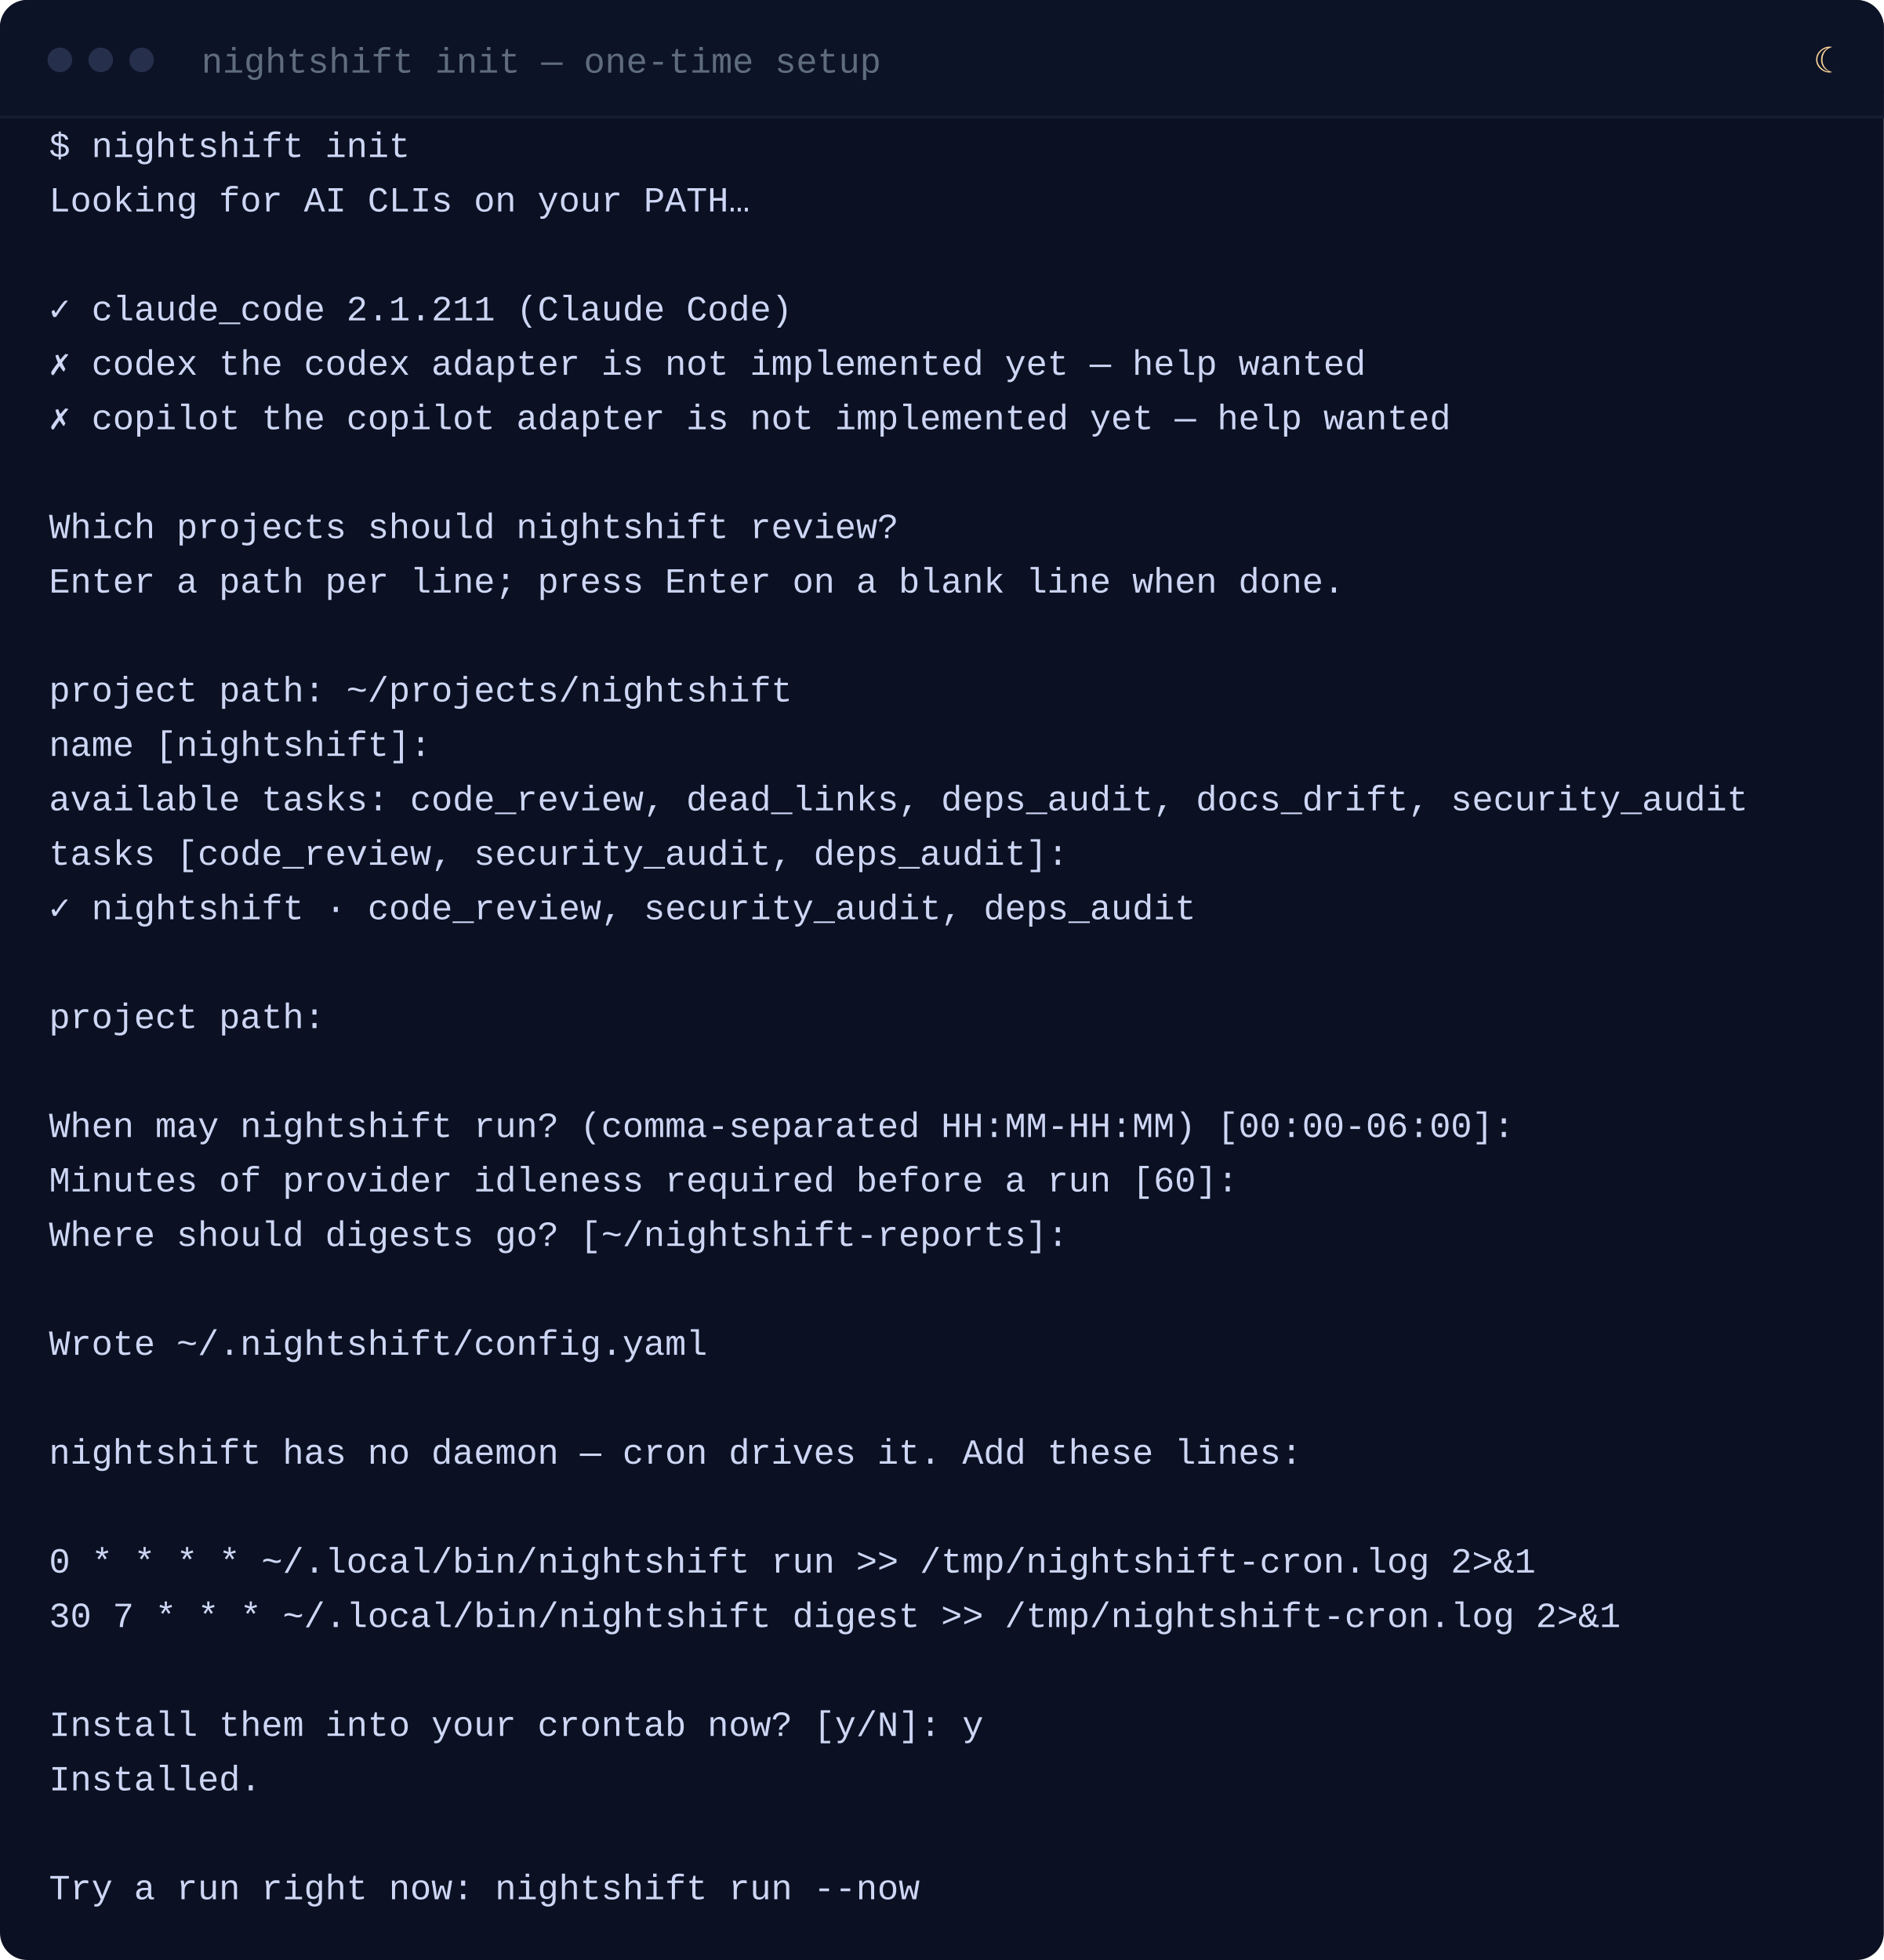
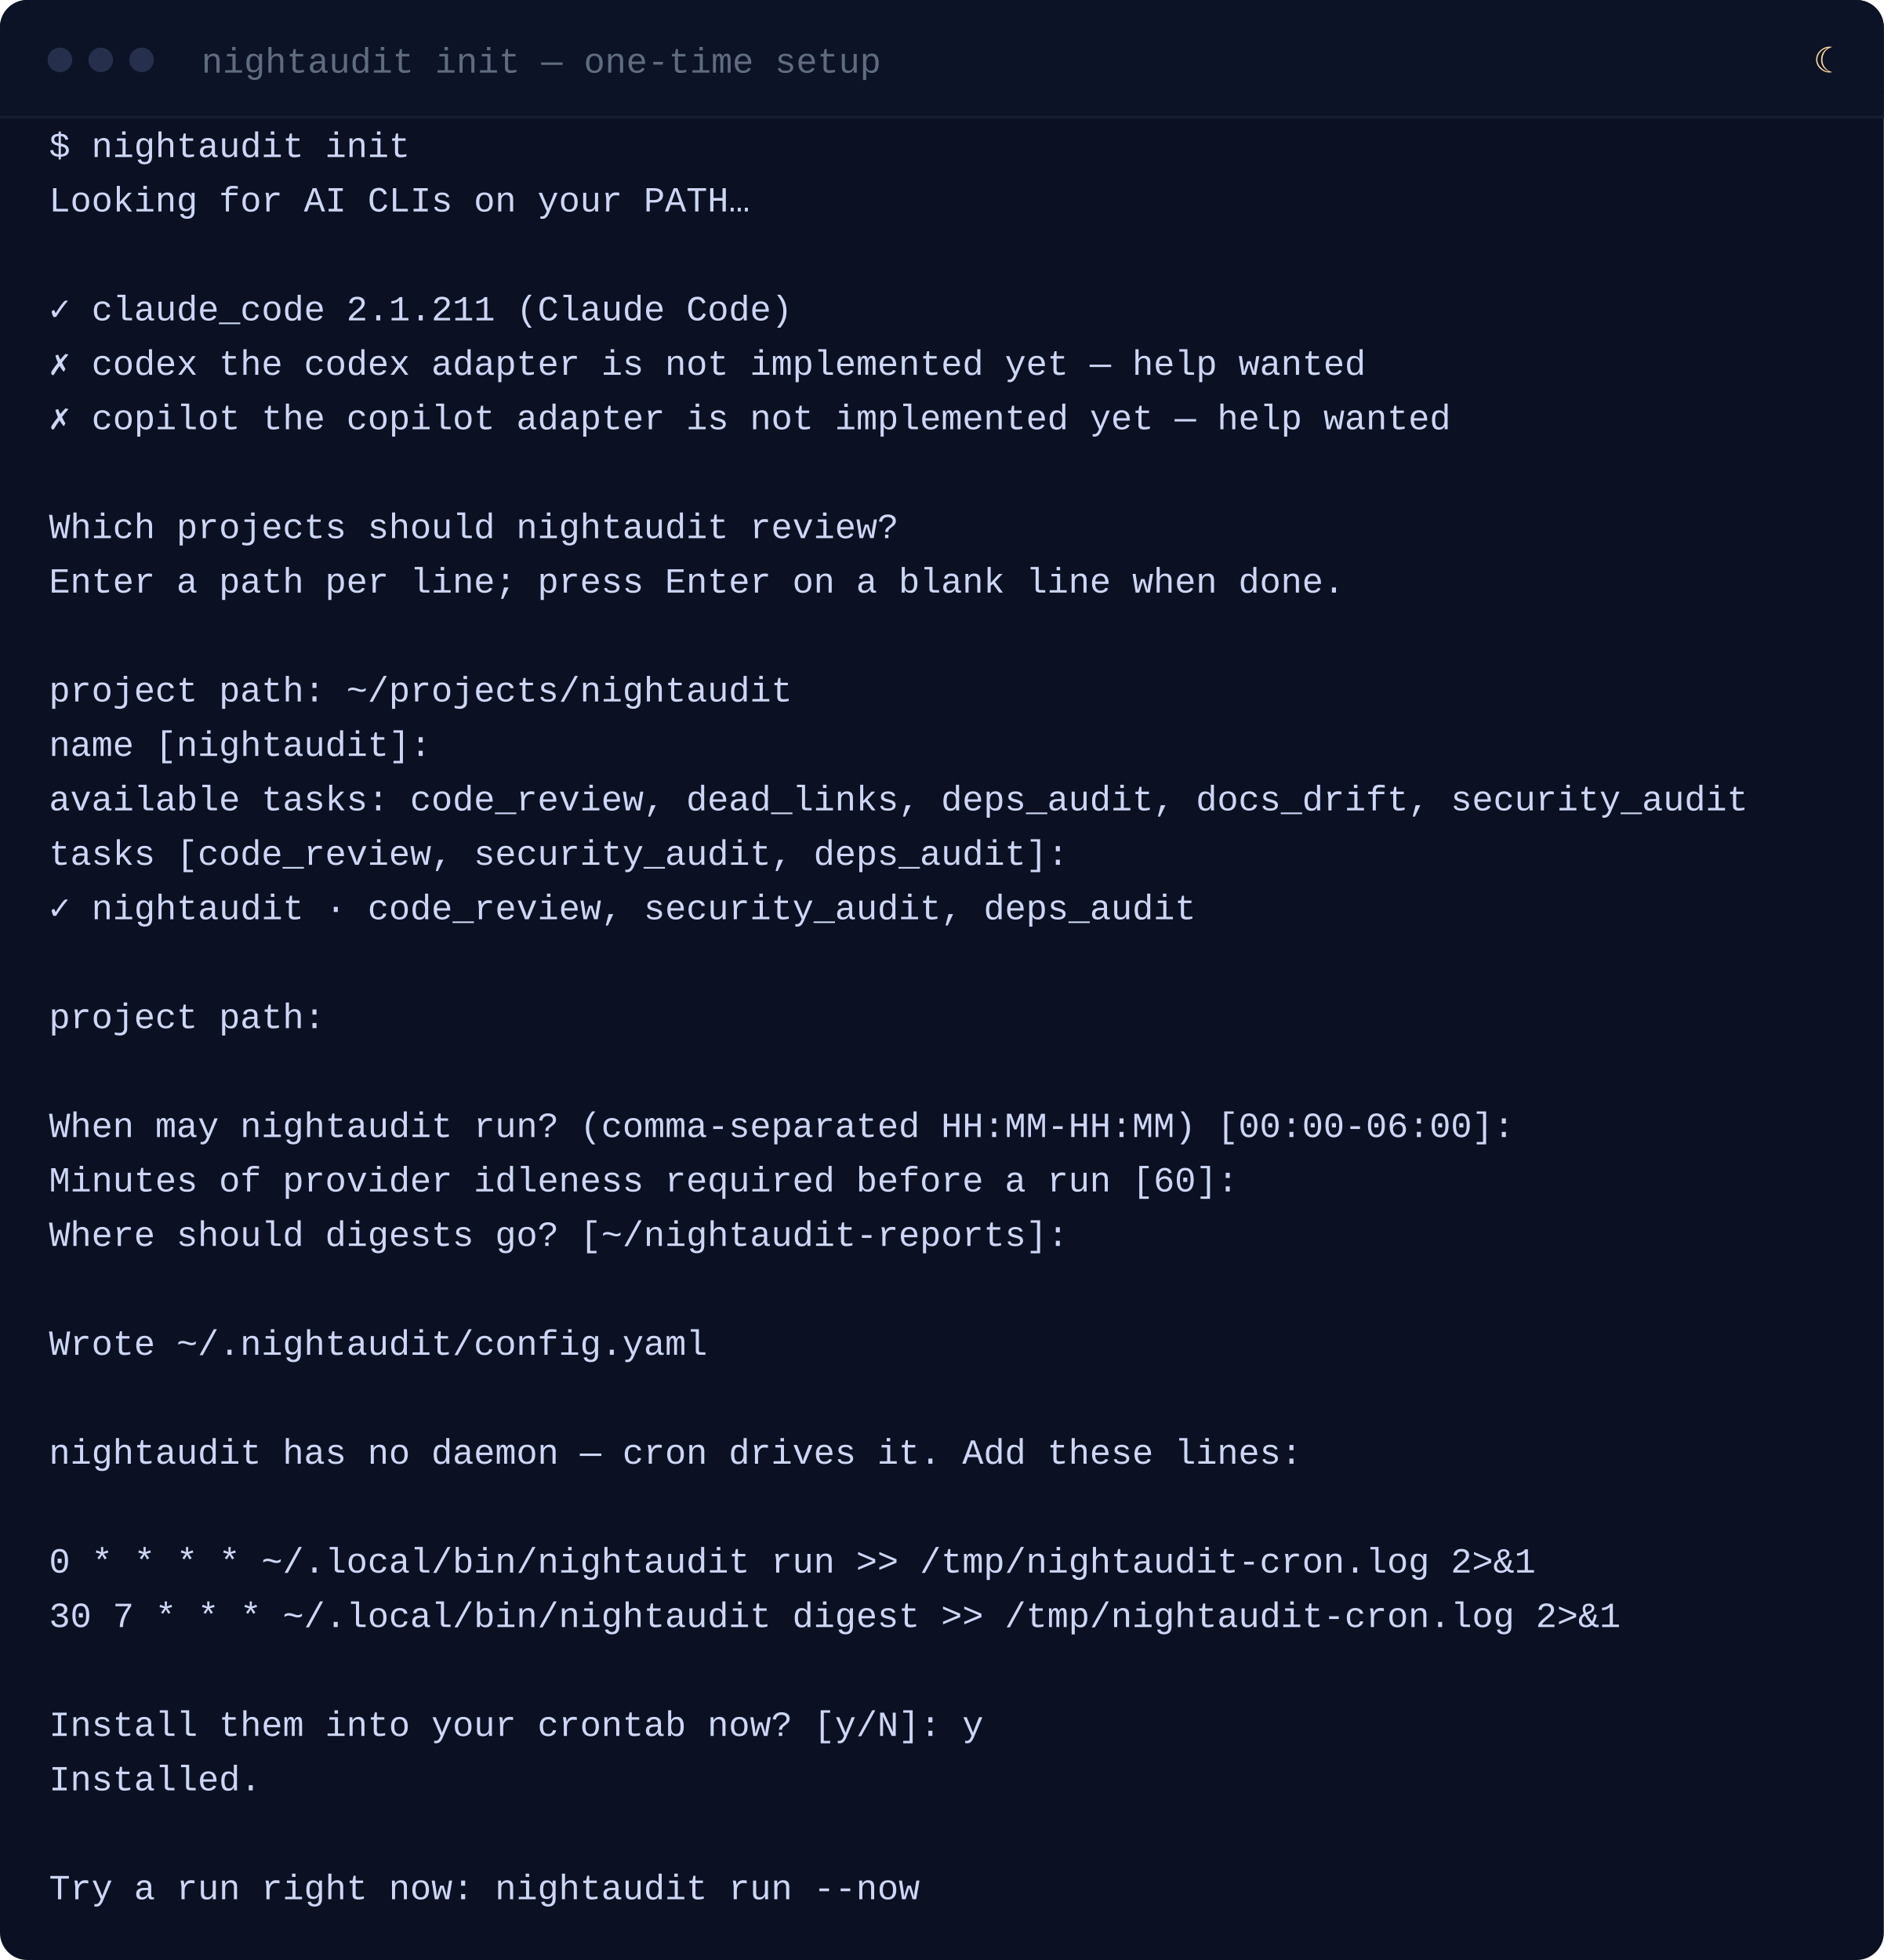
- <svg xmlns="http://www.w3.org/2000/svg" width="692" height="720" viewBox="0 0 692 720" role="img" aria-label="nightshift init — one-time setup">
+ <svg xmlns="http://www.w3.org/2000/svg" width="692" height="720" viewBox="0 0 692 720" role="img" aria-label="nightaudit init — one-time setup">
  <style>.t{font-family:ui-monospace, SFMono-Regular, Menlo, Consolas, 'Liberation Mono', monospace, 'Apple Color Emoji', 'Segoe UI Emoji', 'Noto Color Emoji';font-size:13.0px;white-space:pre;dominant-baseline:middle}</style>
  <rect width="692" height="720" rx="10" fill="#0b1122" />
  <rect width="692" height="43" rx="10" fill="#0d1326" />
  <rect y="33" width="692" height="10" fill="#0d1326" />
  <line x1="0" y1="43" x2="692" y2="43" stroke="#161d33" />
  <circle cx="22" cy="22" r="4.5" fill="#26304d" />
  <circle cx="37" cy="22" r="4.5" fill="#26304d" />
  <circle cx="52" cy="22" r="4.5" fill="#26304d" />
-   <text class="t" x="74" y="23" fill="#5f6c80" font-size="11">nightshift init — one-time setup</text>
+   <text class="t" x="74" y="23" fill="#5f6c80" font-size="11">nightaudit init — one-time setup</text>
  <text class="t" x="674" y="23" fill="#ffd79a" font-size="11" text-anchor="end">☾</text>
-   <text class="t" x="18.0" y="54" fill="#cdd6f4" textLength="132.7" lengthAdjust="spacing">$ nightshift init</text>
+   <text class="t" x="18.0" y="54" fill="#cdd6f4" textLength="132.7" lengthAdjust="spacing">$ nightaudit init</text>
  <text class="t" x="18.0" y="74" fill="#cdd6f4" textLength="257.6" lengthAdjust="spacing">Looking for AI CLIs on your PATH…</text>
  <text class="t" x="18.0" y="114" fill="#cdd6f4" textLength="296.6" lengthAdjust="spacing">  ✓ claude_code  2.1.211 (Claude Code)</text>
  <text class="t" x="18.0" y="134" fill="#cdd6f4" textLength="507.4" lengthAdjust="spacing">  ✗ codex  the codex adapter is not implemented yet — help wanted</text>
  <text class="t" x="18.0" y="154" fill="#cdd6f4" textLength="538.6" lengthAdjust="spacing">  ✗ copilot  the copilot adapter is not implemented yet — help wanted</text>
-   <text class="t" x="18.0" y="194" fill="#cdd6f4" textLength="312.3" lengthAdjust="spacing">Which projects should nightshift review?</text>
+   <text class="t" x="18.0" y="194" fill="#cdd6f4" textLength="312.3" lengthAdjust="spacing">Which projects should nightaudit review?</text>
  <text class="t" x="18.0" y="214" fill="#cdd6f4" textLength="476.2" lengthAdjust="spacing">Enter a path per line; press Enter on a blank line when done.</text>
-   <text class="t" x="18.0" y="254" fill="#cdd6f4" textLength="288.8" lengthAdjust="spacing">  project path: ~/projects/nightshift</text>
-   <text class="t" x="18.0" y="274" fill="#cdd6f4" textLength="171.7" lengthAdjust="spacing">    name [nightshift]:</text>
+   <text class="t" x="18.0" y="254" fill="#cdd6f4" textLength="288.8" lengthAdjust="spacing">  project path: ~/projects/nightaudit</text>
+   <text class="t" x="18.0" y="274" fill="#cdd6f4" textLength="171.7" lengthAdjust="spacing">    name [nightaudit]:</text>
  <text class="t" x="18.0" y="294" fill="#cdd6f4" textLength="655.7" lengthAdjust="spacing">    available tasks: code_review, dead_links, deps_audit, docs_drift, security_audit</text>
  <text class="t" x="18.0" y="314" fill="#cdd6f4" textLength="405.9" lengthAdjust="spacing">    tasks [code_review, security_audit, deps_audit]:</text>
-   <text class="t" x="18.0" y="334" fill="#cdd6f4" textLength="452.8" lengthAdjust="spacing">    ✓ nightshift · code_review, security_audit, deps_audit</text>
+   <text class="t" x="18.0" y="334" fill="#cdd6f4" textLength="452.8" lengthAdjust="spacing">    ✓ nightaudit · code_review, security_audit, deps_audit</text>
  <text class="t" x="18.0" y="374" fill="#cdd6f4" textLength="117.1" lengthAdjust="spacing">  project path:</text>
-   <text class="t" x="18.0" y="414" fill="#cdd6f4" textLength="538.6" lengthAdjust="spacing">When may nightshift run? (comma-separated HH:MM-HH:MM) [00:00-06:00]:</text>
+   <text class="t" x="18.0" y="414" fill="#cdd6f4" textLength="538.6" lengthAdjust="spacing">When may nightaudit run? (comma-separated HH:MM-HH:MM) [00:00-06:00]:</text>
  <text class="t" x="18.0" y="434" fill="#cdd6f4" textLength="437.2" lengthAdjust="spacing">Minutes of provider idleness required before a run [60]:</text>
-   <text class="t" x="18.0" y="454" fill="#cdd6f4" textLength="374.7" lengthAdjust="spacing">Where should digests go? [~/nightshift-reports]:</text>
-   <text class="t" x="18.0" y="494" fill="#cdd6f4" textLength="242.0" lengthAdjust="spacing">Wrote ~/.nightshift/config.yaml</text>
-   <text class="t" x="18.0" y="534" fill="#cdd6f4" textLength="460.6" lengthAdjust="spacing">nightshift has no daemon — cron drives it. Add these lines:</text>
-   <text class="t" x="18.0" y="574" fill="#cdd6f4" textLength="562.1" lengthAdjust="spacing">  0 * * * * ~/.local/bin/nightshift run &gt;&gt; /tmp/nightshift-cron.log 2&gt;&amp;1</text>
-   <text class="t" x="18.0" y="594" fill="#cdd6f4" textLength="593.3" lengthAdjust="spacing">  30 7 * * * ~/.local/bin/nightshift digest &gt;&gt; /tmp/nightshift-cron.log 2&gt;&amp;1</text>
+   <text class="t" x="18.0" y="454" fill="#cdd6f4" textLength="374.7" lengthAdjust="spacing">Where should digests go? [~/nightaudit-reports]:</text>
+   <text class="t" x="18.0" y="494" fill="#cdd6f4" textLength="242.0" lengthAdjust="spacing">Wrote ~/.nightaudit/config.yaml</text>
+   <text class="t" x="18.0" y="534" fill="#cdd6f4" textLength="460.6" lengthAdjust="spacing">nightaudit has no daemon — cron drives it. Add these lines:</text>
+   <text class="t" x="18.0" y="574" fill="#cdd6f4" textLength="562.1" lengthAdjust="spacing">  0 * * * * ~/.local/bin/nightaudit run &gt;&gt; /tmp/nightaudit-cron.log 2&gt;&amp;1</text>
+   <text class="t" x="18.0" y="594" fill="#cdd6f4" textLength="593.3" lengthAdjust="spacing">  30 7 * * * ~/.local/bin/nightaudit digest &gt;&gt; /tmp/nightaudit-cron.log 2&gt;&amp;1</text>
  <text class="t" x="18.0" y="634" fill="#cdd6f4" textLength="343.5" lengthAdjust="spacing">Install them into your crontab now? [y/N]: y</text>
  <text class="t" x="18.0" y="654" fill="#cdd6f4" textLength="78.1" lengthAdjust="spacing">Installed.</text>
-   <text class="t" x="18.0" y="694" fill="#cdd6f4" textLength="327.9" lengthAdjust="spacing">Try a run right now:  nightshift run --now</text>
+   <text class="t" x="18.0" y="694" fill="#cdd6f4" textLength="327.9" lengthAdjust="spacing">Try a run right now:  nightaudit run --now</text>
</svg>
